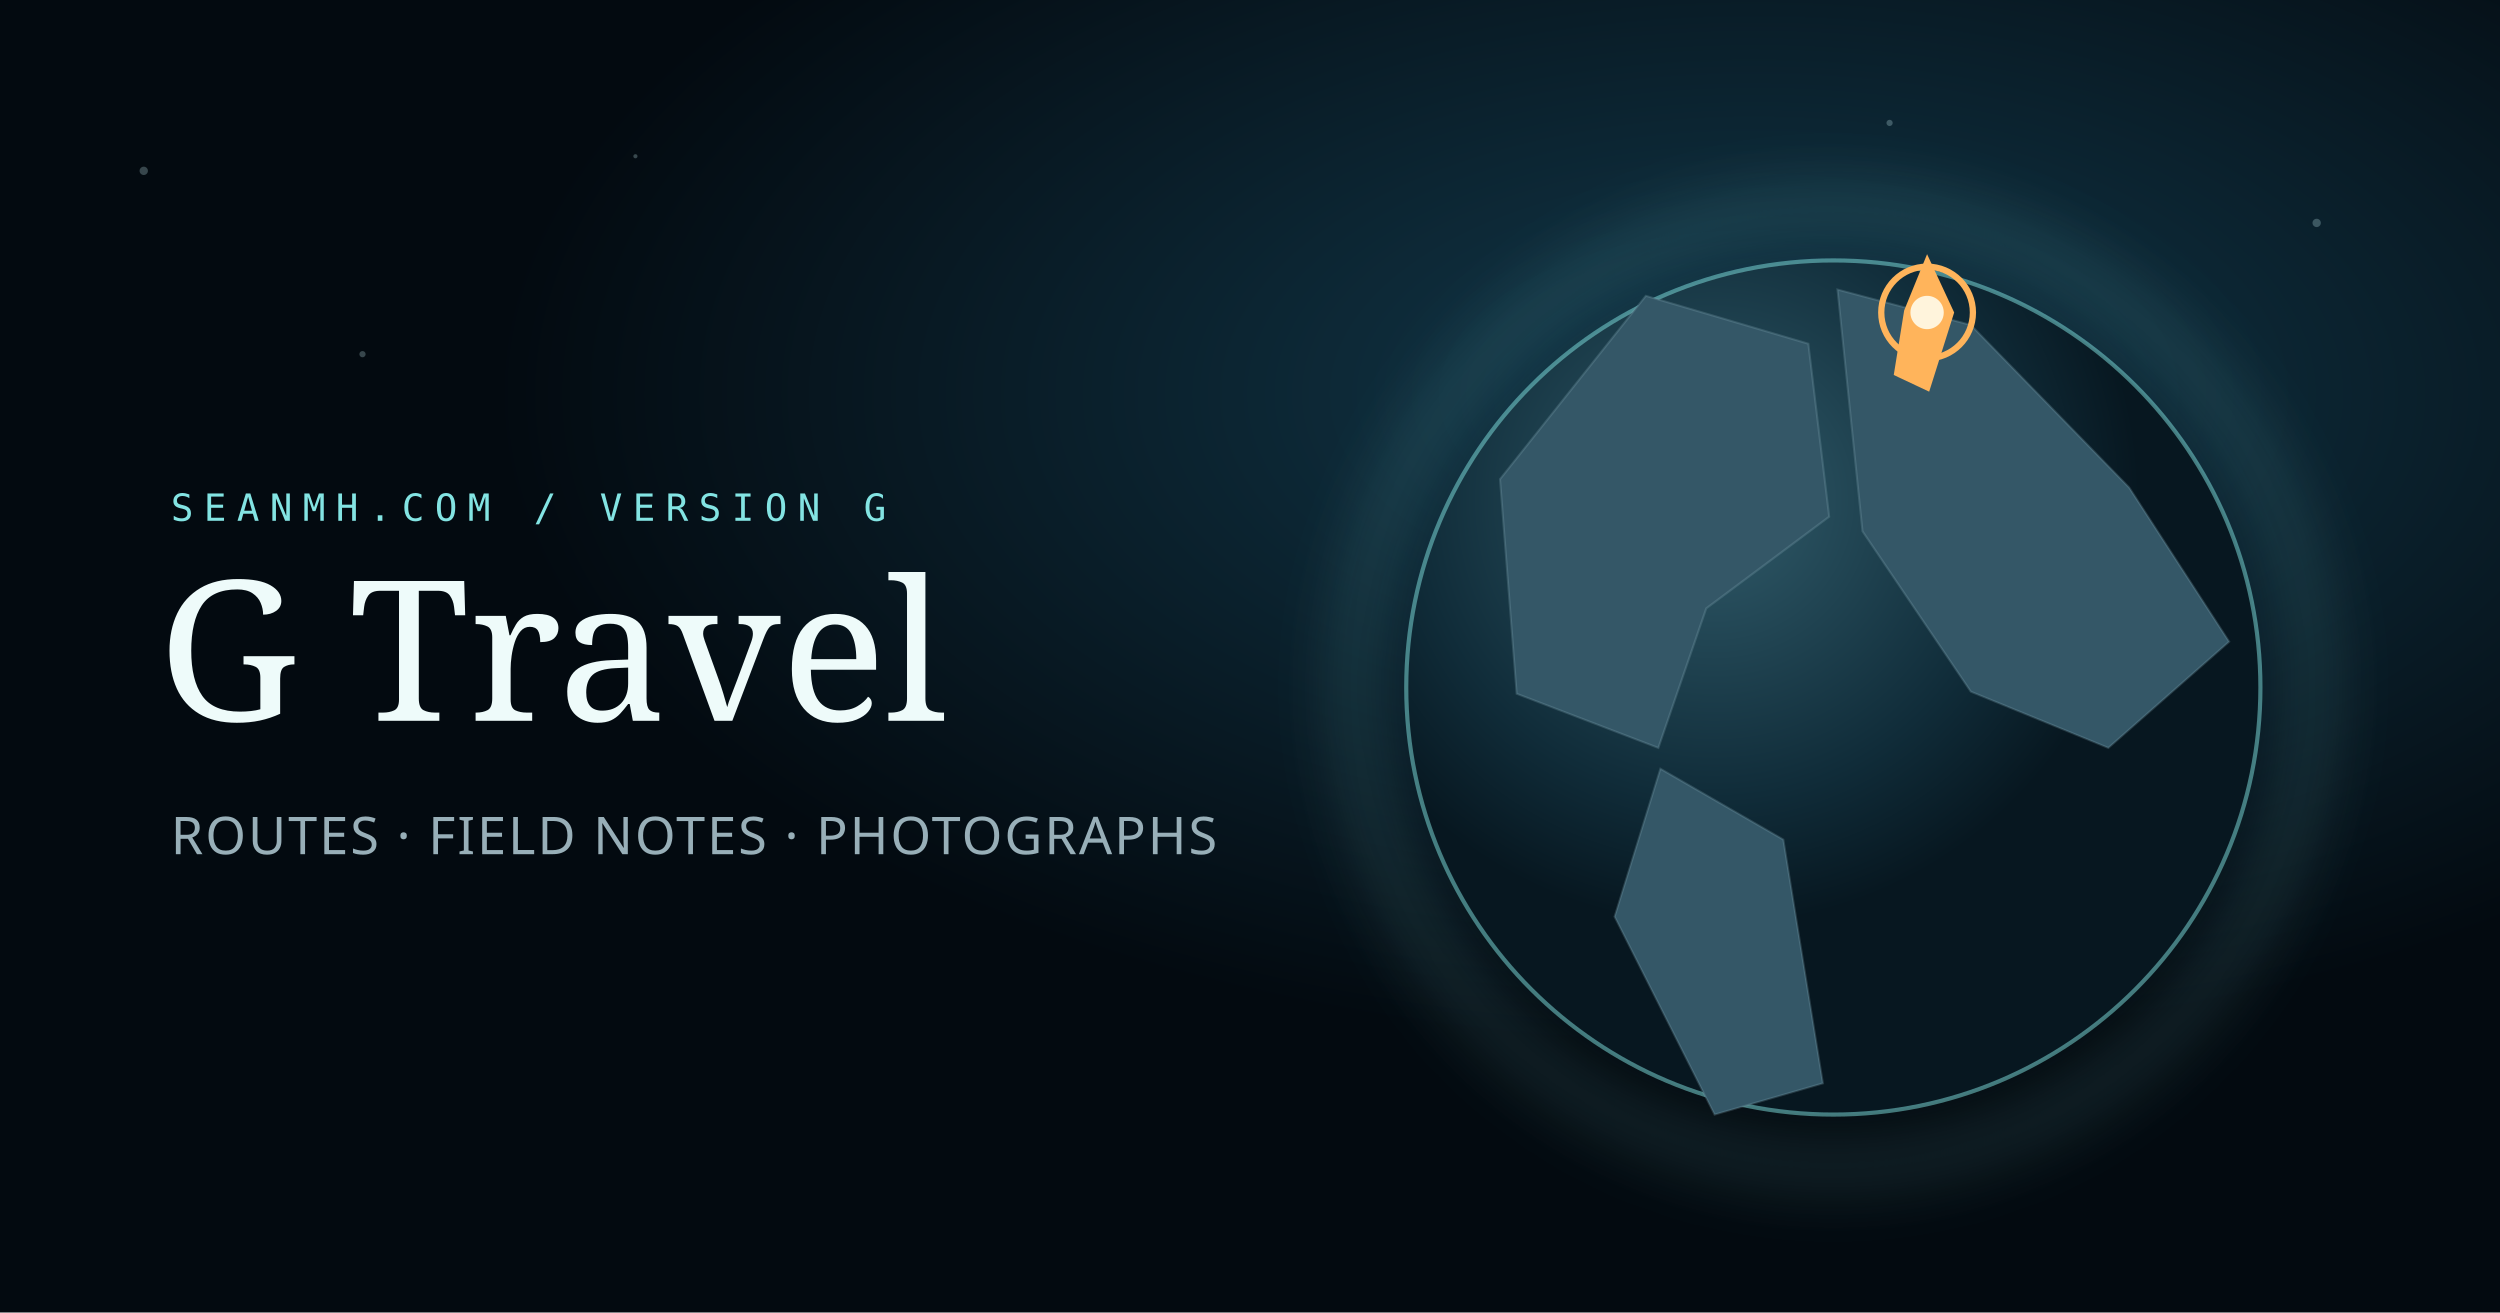
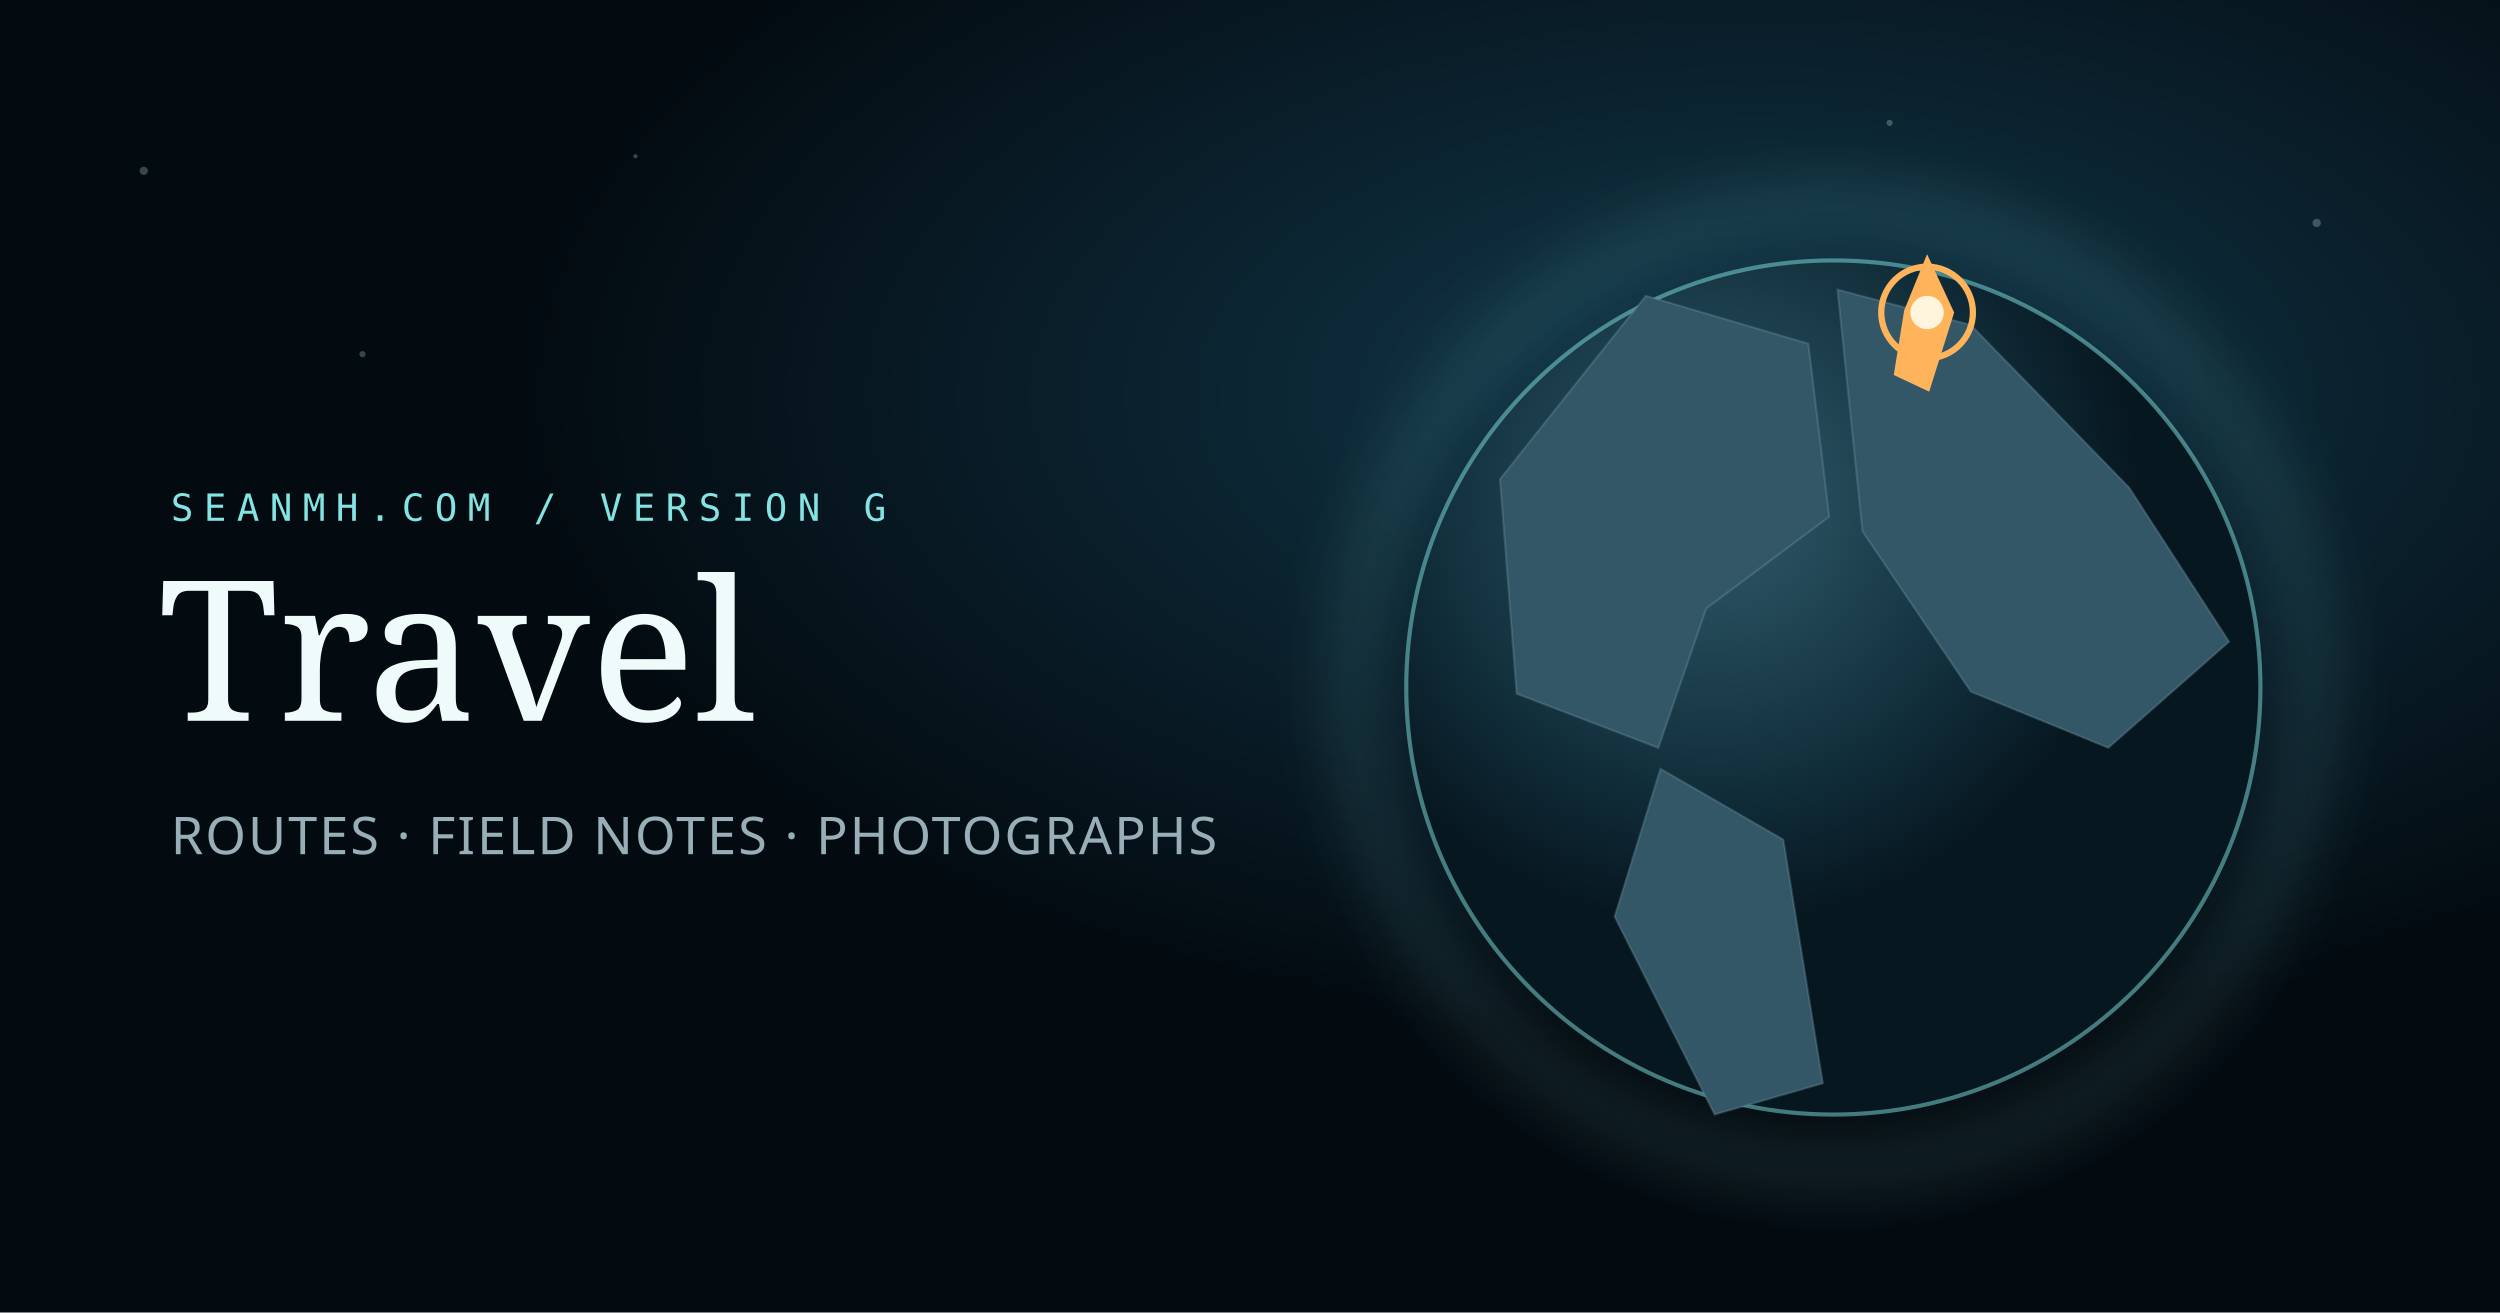
<svg xmlns="http://www.w3.org/2000/svg" viewBox="0 0 1200 630" role="img" aria-labelledby="title desc">
  <defs>
    <radialGradient id="bg" cx="70%" cy="30%">
      <stop stop-color="#12384a" />
      <stop offset="1" stop-color="#030a10" />
    </radialGradient>
    <radialGradient id="sea" cx="36%" cy="28%">
      <stop stop-color="#315c6b" />
      <stop offset=".7" stop-color="#102c39" />
      <stop offset="1" stop-color="#071720" />
    </radialGradient>
    <filter id="g">
      <feGaussianBlur stdDeviation="14" />
    </filter>
  </defs>
  <rect width="1200" height="630" fill="url(#bg)" />
  <g opacity=".25" fill="#d2fbff">
    <circle cx="69" cy="82" r="2" />
    <circle cx="174" cy="170" r="1.5" />
    <circle cx="305" cy="75" r="1" />
    <circle cx="1112" cy="107" r="2" />
    <circle cx="1030" cy="214" r="1" />
    <circle cx="907" cy="59" r="1.5" />
  </g>
  <circle cx="880" cy="330" r="230" fill="none" stroke="#83e4e3" stroke-opacity=".16" stroke-width="18" filter="url(#g)" />
  <circle cx="880" cy="330" r="205" fill="url(#sea)" stroke="#83e4e3" stroke-opacity=".5" stroke-width="2" />
  <g fill="#345767" stroke="#8bb2bc" stroke-opacity=".24">
    <path d="M720 230l70-88 78 23 10 83-59 44-23 67-68-26z" />
    <path d="M882 139l64 17 76 78 48 74-58 51-66-27-52-77z" />
    <path d="M797 369l59 34 19 117-52 15-48-95z" />
  </g>
  <path d="M914 149l11-27 13 28-12 38-17-8z" fill="#ffb45b" />
  <circle cx="925" cy="150" r="8" fill="#fff4dc" />
  <circle cx="925" cy="150" r="22" fill="none" stroke="#ffb45b" stroke-width="3" />
  <text x="82" y="250" fill="#83e4e3" font-family="monospace" font-size="18" letter-spacing="5">SEANMH.COM / VERSION G</text>
-   <text x="76" y="346" fill="#eefbfa" font-family="Georgia,serif" font-size="94">G Travel</text>
+   <text x="76" y="346" fill="#eefbfa" font-family="Georgia,serif" font-size="94">Travel</text>
  <text x="82" y="410" fill="#98afb8" font-family="sans-serif" font-size="25" letter-spacing="1">ROUTES · FIELD NOTES · PHOTOGRAPHS</text>
</svg>
